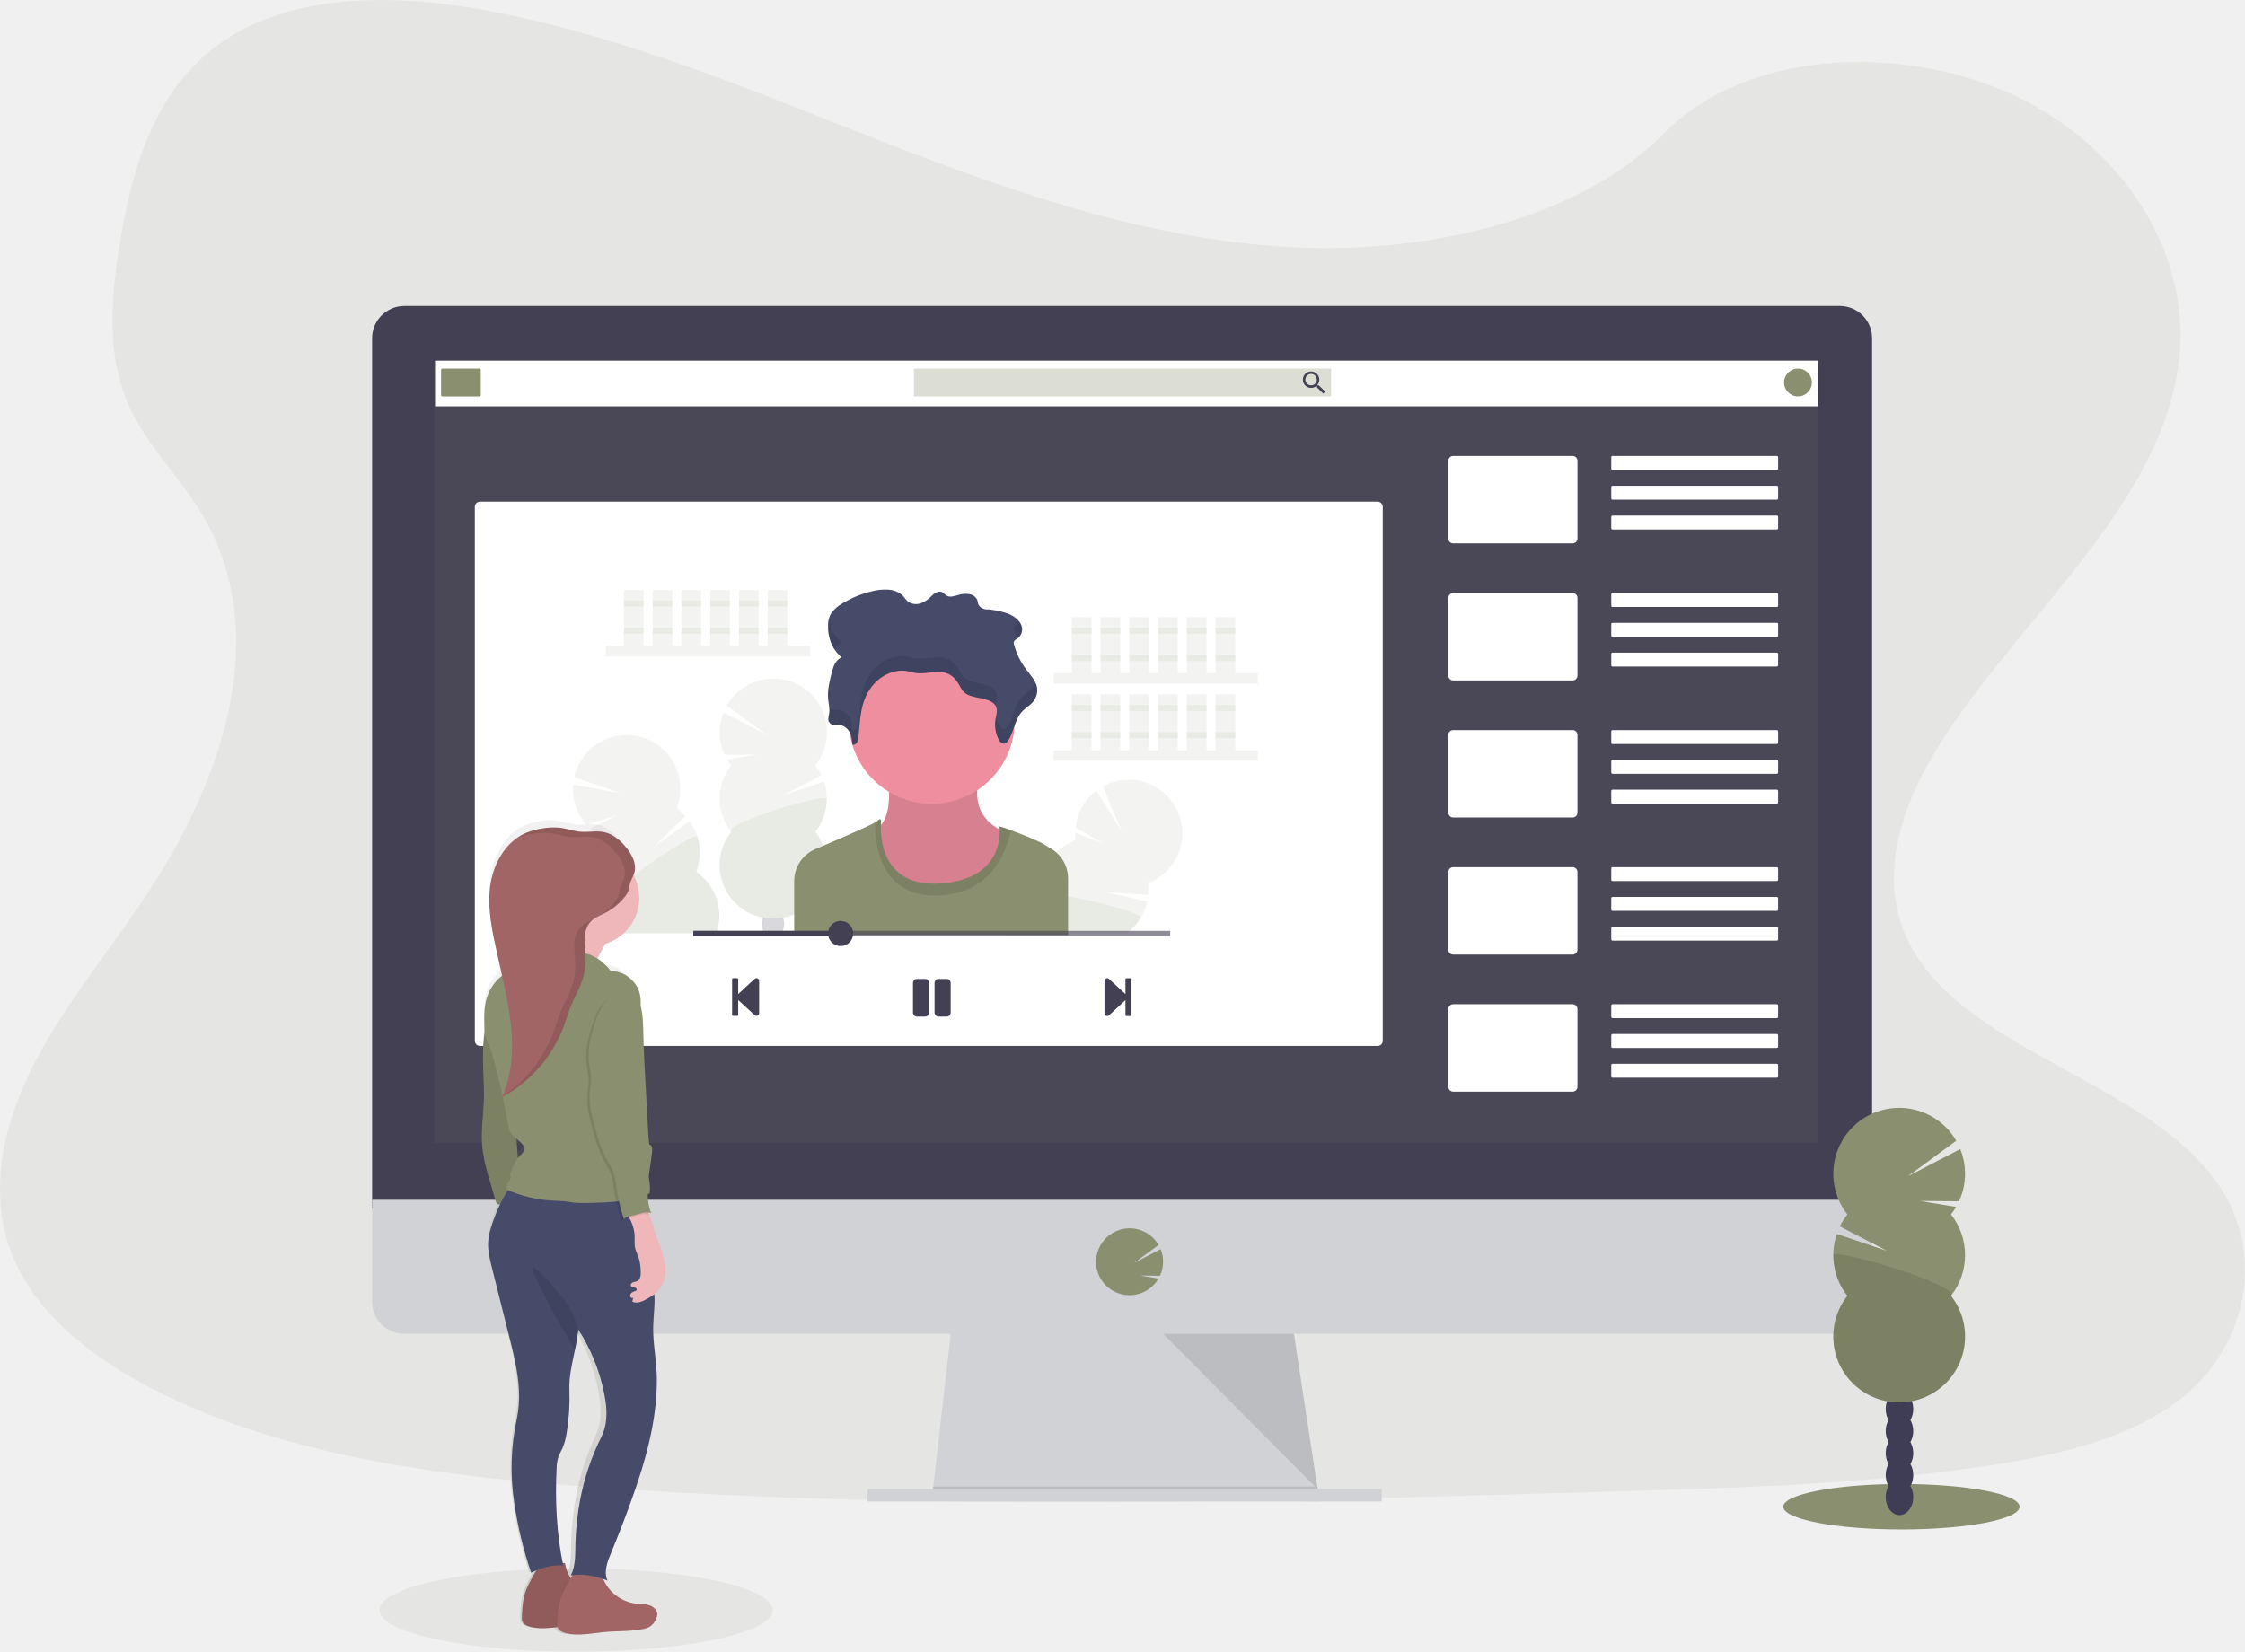
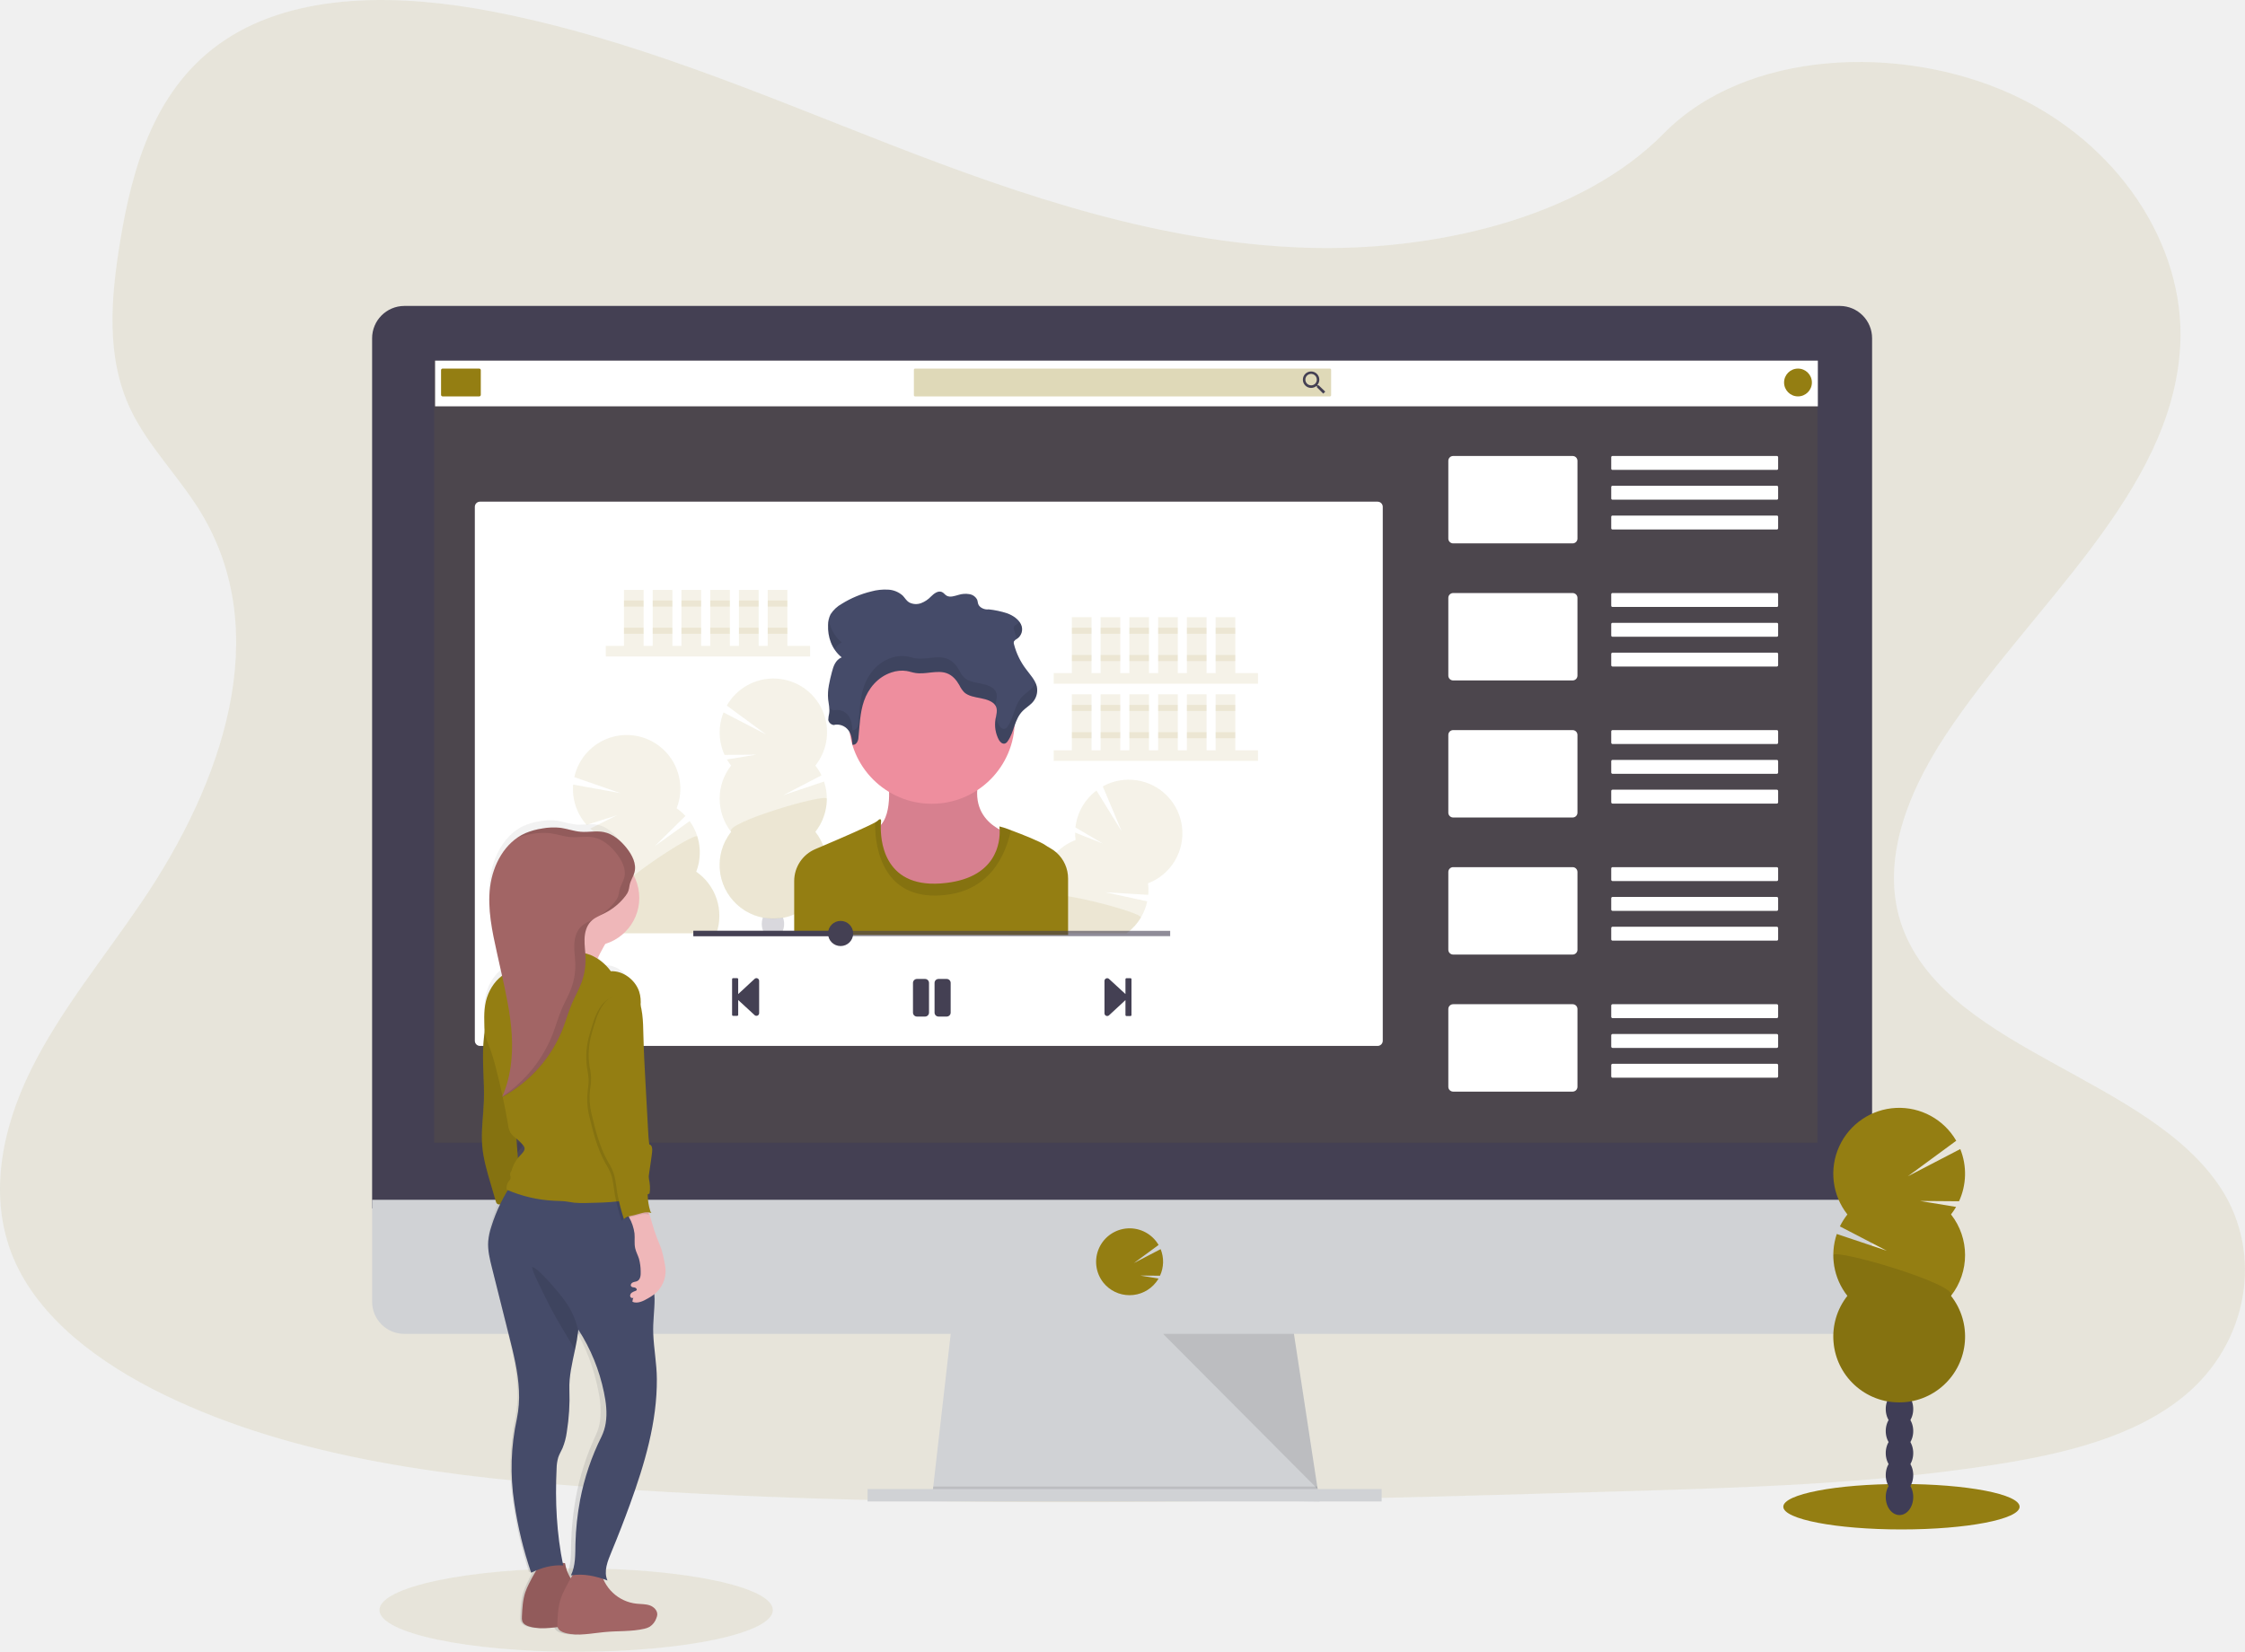
<svg xmlns="http://www.w3.org/2000/svg" data-name="Layer 1" width="1130" height="831.56" viewBox="0 0 1130 831.56">
  <defs>
    <linearGradient id="a" x1="321.68" y1="857.11" x2="321.68" y2="447.21" gradientUnits="userSpaceOnUse">
      <stop offset="0" stop-color="gray" stop-opacity=".25" />
      <stop offset=".54" stop-color="gray" stop-opacity=".12" />
      <stop offset="1" stop-color="gray" stop-opacity=".1" />
    </linearGradient>
  </defs>
-   <path d="M656.54 124.69C584.1 122.18 515.1 98.78 449.22 73.2S318.07 19.27 247.37 5.71c-45.48-8.72-97.49-9.93-134.13 14.43-35.27 23.46-46.66 64-52.78 101.55-4.61 28.28-7.32 58 5.3 84.51 8.77 18.37 24.34 33.82 35.11 51.42 37.45 61.26 11 136.79-29.62 196.59-19 28.06-41.13 54.82-55.82 84.69s-21.49 64.08-8.64 94.54c12.75 30.2 43.11 52.88 76 68.83 66.81 32.4 145.54 41.68 222.31 46.93 169.95 11.58 340.8 6.58 511.19 1.58 63.06-1.87 126.39-3.76 188.43-13.51 34.44-5.41 70-14 95-34.75 31.75-26.34 39.62-70.94 18.34-104-35.68-55.39-134.35-69.15-159.29-128.6-13.73-32.72.37-69.17 20.32-99.52 42.8-65.11 114.54-122.22 118.32-196.64 2.6-51.11-31.89-102.3-85.21-126.48-55.9-25.35-133.4-22.16-174.64 19.8-42.44 43.21-117.06 59.83-181.02 57.61z" fill="#898f6f" opacity=".1" />
+   <path d="M656.54 124.69C584.1 122.18 515.1 98.78 449.22 73.2S318.07 19.27 247.37 5.71c-45.48-8.72-97.49-9.93-134.13 14.43-35.27 23.46-46.66 64-52.78 101.55-4.61 28.28-7.32 58 5.3 84.51 8.77 18.37 24.34 33.82 35.11 51.42 37.45 61.26 11 136.79-29.62 196.59-19 28.06-41.13 54.82-55.82 84.69s-21.49 64.08-8.64 94.54c12.75 30.2 43.11 52.88 76 68.83 66.81 32.4 145.54 41.68 222.31 46.93 169.95 11.58 340.8 6.58 511.19 1.58 63.06-1.87 126.39-3.76 188.43-13.51 34.44-5.41 70-14 95-34.75 31.75-26.34 39.62-70.94 18.34-104-35.68-55.39-134.35-69.15-159.29-128.6-13.73-32.72.37-69.17 20.32-99.52 42.8-65.11 114.54-122.22 118.32-196.64 2.6-51.11-31.89-102.3-85.21-126.48-55.9-25.35-133.4-22.16-174.64 19.8-42.44 43.21-117.06 59.83-181.02 57.61z" fill="#947e12" opacity=".1" />
  <path fill="#d0d2d5" d="M664.18 755.89l-195-2.5.57-5 9.43-82.5h171.25l12.6 82.5.96 6.25.19 1.25z" />
  <path opacity=".1" d="M663.99 754.64h-97.31l-97.5-1.25.57-5h193.28l.96 6.25z" />
  <path fill="#d0d2d5" d="M436.68 749.64h258.75v6.25H436.68z" />
  <path d="M942.3 170.37a16.27 16.27 0 00-16.19-16.35H203.5a16.27 16.27 0 00-16.2 16.35v438h755z" fill="#444053" />
  <path d="M187.3 604.02v51.3a16.2 16.2 0 0016.2 16.2h722.61a16.2 16.2 0 0016.19-16.2v-51.3z" fill="#d0d2d5" />
-   <path fill="#898f6f" opacity=".1" d="M218.55 181.52H914.8v393.75H218.55z" />
-   <path d="M568.55 652.05a16.89 16.89 0 0013.28-6.44 17.21 17.21 0 001.31-1.93l-9.26-1.52 10 .08a16.85 16.85 0 00.32-13.38l-13.43 7 12.39-9.1a16.87 16.87 0 10-27.87 18.88 16.87 16.87 0 0013.26 6.41z" fill="#898f6f" />
+   <path fill="#947e12" opacity=".1" d="M218.55 181.52H914.8v393.75H218.55z" />
+   <path d="M568.55 652.05a16.89 16.89 0 0013.28-6.44 17.21 17.21 0 001.31-1.93l-9.26-1.52 10 .08a16.85 16.85 0 00.32-13.38l-13.43 7 12.39-9.1a16.87 16.87 0 10-27.87 18.88 16.87 16.87 0 0013.26 6.41z" fill="#947e12" />
  <path opacity=".1" d="M585.43 671.52l77.79 78.12-11.93-78.12h-65.86z" />
  <rect x="239" y="252.56" width="457" height="274" rx="2.6" fill="#fff" />
  <path fill="#fff" d="M219 181.56h696v23H219z" />
-   <rect x="222" y="185.56" width="20" height="14" rx=".78" fill="#898f6f" />
-   <rect x="460" y="185.56" width="210" height="14" rx=".58" fill="#898f6f" opacity=".3" />
+   <rect x="222" y="185.56" width="20" height="14" rx=".78" fill="#947e12" />
+   <rect x="460" y="185.56" width="210" height="14" rx=".58" fill="#947e12" opacity=".3" />
  <path d="M663.77 194h-.51l-.19-.16a4.25 4.25 0 001-2.72 4.14 4.14 0 10-4.13 4.17 4.27 4.27 0 002.72-1l.19.16v.52l3.2 3.2 1-1zm-3.84 0a2.89 2.89 0 112.88-2.88 2.86 2.86 0 01-2.88 2.88z" fill="#444053" />
-   <circle cx="905" cy="192.56" r="7" fill="#898f6f" />
+   <circle cx="905" cy="192.56" r="7" fill="#947e12" />
  <rect x="729" y="229.56" width="65" height="44" rx="2.43" fill="#fff" />
  <rect x="811" y="229.56" width="84" height="7" rx=".61" fill="#fff" />
  <rect x="811" y="244.56" width="84" height="7" rx=".61" fill="#fff" />
  <rect x="811" y="259.56" width="84" height="7" rx=".61" fill="#fff" />
  <rect x="729" y="298.56" width="65" height="44" rx="2.43" fill="#fff" />
  <rect x="811" y="298.56" width="84" height="7" rx=".61" fill="#fff" />
  <rect x="811" y="313.56" width="84" height="7" rx=".61" fill="#fff" />
  <rect x="811" y="328.56" width="84" height="7" rx=".66" fill="#fff" />
  <rect x="729" y="367.56" width="65" height="44" rx="2.43" fill="#fff" />
  <rect x="811" y="367.56" width="84" height="7" rx=".66" fill="#fff" />
  <rect x="811" y="382.56" width="84" height="7" rx=".66" fill="#fff" />
  <rect x="811" y="397.56" width="84" height="7" rx=".66" fill="#fff" />
  <rect x="729" y="436.56" width="65" height="44" rx="2.43" fill="#fff" />
  <rect x="811" y="436.56" width="84" height="7" rx=".66" fill="#fff" />
  <rect x="811" y="451.56" width="84" height="7" rx=".66" fill="#fff" />
  <rect x="811" y="466.56" width="84" height="7" rx=".66" fill="#fff" />
  <rect x="729" y="505.56" width="65" height="44" rx="2.43" fill="#fff" />
  <rect x="811" y="505.56" width="84" height="7" rx=".66" fill="#fff" />
  <rect x="811" y="520.56" width="84" height="7" rx=".66" fill="#fff" />
  <rect x="811" y="535.56" width="84" height="7" rx=".66" fill="#fff" />
-   <path fill="#898f6f" opacity=".1" d="M304.92 325.17h102.83v5.33H304.92zm9.14-28.18h9.9v28.18h-9.9zm14.47 0h9.9v28.18h-9.9zm14.47 0h9.9v28.18H343zm14.47 0h9.9v28.18h-9.9zm14.47 0h9.9v28.18h-9.9zm14.48 0h9.9v28.18h-9.9z" />
-   <path fill="#898f6f" opacity=".1" d="M314.06 302.32h9.9v3.05h-9.9zm14.47 0h9.9v3.05h-9.9zm14.47 0h9.9v3.05H343zm14.47 0h9.9v3.05h-9.9zm14.47 0h9.9v3.05h-9.9zm14.48 0h9.9v3.05h-9.9zm-72.36 13.71h9.9v3.05h-9.9zm14.47 0h9.9v3.05h-9.9zm14.47 0h9.9v3.05H343zm14.47 0h9.9v3.05h-9.9zm14.47 0h9.9v3.05h-9.9zm14.48 0h9.9v3.05h-9.9zm143.95 22.85H633.2v5.33H530.37zm9.14-28.18h9.9v28.18h-9.9zm14.47 0h9.9v28.18h-9.9zm14.47 0h9.9v28.18h-9.9zm14.48 0h9.9v28.18h-9.9zm14.47 0h9.9v28.18h-9.9zm14.47 0h9.9v28.18h-9.9z" />
-   <path fill="#898f6f" opacity=".1" d="M539.51 316.03h9.9v3.05h-9.9zm14.47 0h9.9v3.05h-9.9zm14.47 0h9.9v3.05h-9.9zm14.48 0h9.9v3.05h-9.9zm14.47 0h9.9v3.05h-9.9zm14.47 0h9.9v3.05h-9.9zm-72.36 13.71h9.9v3.05h-9.9zm14.47 0h9.9v3.05h-9.9zm14.47 0h9.9v3.05h-9.9zm14.48 0h9.9v3.05h-9.9zm14.47 0h9.9v3.05h-9.9zm14.47 0h9.9v3.05h-9.9zm-81.5 47.98H633.2v5.33H530.37zm9.14-28.18h9.9v28.18h-9.9zm14.47 0h9.9v28.18h-9.9zm14.47 0h9.9v28.18h-9.9zm14.48 0h9.9v28.18h-9.9zm14.47 0h9.9v28.18h-9.9zm14.47 0h9.9v28.18h-9.9z" />
-   <path fill="#898f6f" opacity=".1" d="M539.51 354.87h9.9v3.05h-9.9zm14.47 0h9.9v3.05h-9.9zm14.47 0h9.9v3.05h-9.9zm14.48 0h9.9v3.05h-9.9zm14.47 0h9.9v3.05h-9.9zm14.47 0h9.9v3.05h-9.9zm-72.36 13.71h9.9v3.05h-9.9zm14.47 0h9.9v3.05h-9.9zm14.47 0h9.9v3.05h-9.9zm14.48 0h9.9v3.05h-9.9zm14.47 0h9.9v3.05h-9.9zm14.47 0h9.9v3.05h-9.9zM368 385.44a28.45 28.45 0 01-2.1-3.09l14.81-2.43-16 .12a27.06 27.06 0 01-.52-21.38l21.45 11.12-19.81-14.56a27 27 0 1144.57 30.2 26.24 26.24 0 013.08 4.92l-19.22 10 20.49-6.87a27 27 0 01-4.35 25.31 27 27 0 11-42.4 0 27 27 0 010-33.37z" />
-   <path d="M416.18 402.12a26.89 26.89 0 01-5.78 16.66 27 27 0 11-42.4 0c-3.63-4.57 48.18-19.69 48.18-16.66z" fill="#898f6f" opacity=".1" />
+   <path fill="#947e12" opacity=".1" d="M304.92 325.17h102.83v5.33H304.92zm9.14-28.18h9.9v28.18h-9.9zm14.47 0h9.9v28.18h-9.9zm14.47 0h9.9v28.18H343zm14.47 0h9.9v28.18h-9.9zm14.47 0h9.9v28.18h-9.9zm14.48 0h9.9v28.18h-9.9z" />
+   <path fill="#947e12" opacity=".1" d="M314.06 302.32h9.9v3.05h-9.9zm14.47 0h9.9v3.05h-9.9zm14.47 0h9.9v3.05H343zm14.47 0h9.9v3.05h-9.9zm14.47 0h9.9v3.05h-9.9zm14.48 0h9.9v3.05h-9.9zm-72.36 13.71h9.9v3.05h-9.9zm14.47 0h9.9v3.05h-9.9zm14.47 0h9.9v3.05H343zm14.47 0h9.9v3.05h-9.9zm14.47 0h9.9v3.05h-9.9zm14.48 0h9.9v3.05h-9.9zm143.95 22.85H633.2v5.33H530.37zm9.14-28.18h9.9v28.18h-9.9zm14.47 0h9.9v28.18h-9.9zm14.47 0h9.9v28.18h-9.9zm14.48 0h9.9v28.18h-9.9zm14.47 0h9.9v28.18h-9.9zm14.47 0h9.9v28.18h-9.9z" />
+   <path fill="#947e12" opacity=".1" d="M539.51 316.03h9.9v3.05h-9.9zm14.47 0h9.9v3.05h-9.9zm14.47 0h9.9v3.05h-9.9zm14.48 0h9.9v3.05h-9.9zm14.47 0h9.9v3.05h-9.9zm14.47 0h9.9v3.05h-9.9zm-72.36 13.71h9.9v3.05h-9.9zm14.47 0h9.9v3.05h-9.9zm14.47 0h9.9v3.05h-9.9zm14.48 0h9.9v3.05h-9.9zm14.47 0h9.9v3.05h-9.9zm14.47 0h9.9v3.05h-9.9zm-81.5 47.98H633.2v5.33H530.37zm9.14-28.18h9.9v28.18h-9.9zm14.47 0h9.9v28.18h-9.9zm14.47 0h9.9v28.18h-9.9zm14.48 0h9.9v28.18h-9.9zm14.47 0h9.9v28.18h-9.9zm14.47 0h9.9v28.18h-9.9z" />
+   <path fill="#947e12" opacity=".1" d="M539.51 354.87h9.9v3.05h-9.9zm14.47 0h9.9v3.05h-9.9zm14.47 0h9.9v3.05h-9.9zm14.48 0h9.9v3.05h-9.9zm14.47 0h9.9v3.05h-9.9zm14.47 0h9.9v3.05h-9.9zm-72.36 13.71h9.9v3.05h-9.9zm14.47 0h9.9v3.05h-9.9zm14.47 0h9.9v3.05h-9.9zm14.48 0h9.9v3.05h-9.9zm14.47 0h9.9v3.05h-9.9zm14.47 0h9.9v3.05h-9.9zM368 385.44a28.45 28.45 0 01-2.1-3.09l14.81-2.43-16 .12a27.06 27.06 0 01-.52-21.38l21.45 11.12-19.81-14.56a27 27 0 1144.57 30.2 26.24 26.24 0 013.08 4.92l-19.22 10 20.49-6.87a27 27 0 01-4.35 25.31 27 27 0 11-42.4 0 27 27 0 010-33.37z" />
+   <path d="M416.18 402.12a26.89 26.89 0 01-5.78 16.66 27 27 0 11-42.4 0c-3.63-4.57 48.18-19.69 48.18-16.66z" fill="#947e12" opacity=".1" />
  <path d="M393.52 469.66a2.53 2.53 0 01.13.22h-9.16c.05-.07.08-.15.13-.22a8.87 8.87 0 01-1.18-4.51 9.26 9.26 0 01.55-3.18c.51.08 1.14.17 1.87.25a32.1 32.1 0 006.39 0q.92-.09 1.89-.24a.09.09 0 000 .05 9 9 0 01.54 3.13 8.87 8.87 0 01-1.16 4.5z" fill="#3f3d56" opacity=".2" />
-   <path d="M360.6 469.88h-51c-.11-.29-.21-.6-.3-.9a26.85 26.85 0 01.59-17.64 27 27 0 01-9.85-31.89 25.83 25.83 0 01-2.91-2.33l13.42-6.69-15.26 4.84a27 27 0 01-6.8-20.27l23.81 4.3-23.22-8.07a27 27 0 1151.49 15.7 27.35 27.35 0 014.43 3.85l-15.42 15.21 17.55-12.62a27 27 0 013.32 25.5 27 27 0 0110.15 31.01z" fill="#898f6f" opacity=".1" />
-   <path d="M360.6 469.88h-51c-.11-.29-.21-.6-.3-.9a26.85 26.85 0 01.59-17.64c-4.8-3.32 40.23-33.07 41.12-30.17a26.88 26.88 0 01-.59 17.65 27 27 0 0110.18 31.06zm230.75-36.54a26.9 26.9 0 01-13.51 11.36 27.4 27.4 0 01.11 5.8l-21.61-1.3 21.11 4.58a27 27 0 01-3.22 8.16 26.57 26.57 0 01-7.2 7.9h-29.42v.77h-30c.06-.26.12-.51.19-.77a27 27 0 0116.45-18.31 27 27 0 0117.13-28.64 27.36 27.36 0 01-.22-3.73l13.95 5.51-13.8-8.11a27 27 0 0110.59-18.58l12.71 20.58-9.53-22.66a27 27 0 0136.27 37.44z" fill="#898f6f" opacity=".1" />
-   <path d="M574.23 461.98a26.57 26.57 0 01-7.2 7.9h-29.42v.77h-30c.06-.26.12-.51.19-.77a27 27 0 0116.45-18.31c-.25-2 5.56-1.7 13.31-.4 15.19 2.55 37.7 9.09 36.67 10.81z" fill="#898f6f" opacity=".1" />
+   <path d="M360.6 469.88h-51c-.11-.29-.21-.6-.3-.9a26.85 26.85 0 01.59-17.64 27 27 0 01-9.85-31.89 25.83 25.83 0 01-2.91-2.33l13.42-6.69-15.26 4.84a27 27 0 01-6.8-20.27l23.81 4.3-23.22-8.07a27 27 0 1151.49 15.7 27.35 27.35 0 014.43 3.85l-15.42 15.21 17.55-12.62a27 27 0 013.32 25.5 27 27 0 0110.15 31.01z" fill="#947e12" opacity=".1" />
+   <path d="M360.6 469.88h-51c-.11-.29-.21-.6-.3-.9a26.85 26.85 0 01.59-17.64c-4.8-3.32 40.23-33.07 41.12-30.17a26.88 26.88 0 01-.59 17.65 27 27 0 0110.18 31.06zm230.75-36.54a26.9 26.9 0 01-13.51 11.36 27.4 27.4 0 01.11 5.8l-21.61-1.3 21.11 4.58a27 27 0 01-3.22 8.16 26.57 26.57 0 01-7.2 7.9h-29.42v.77h-30c.06-.26.12-.51.19-.77a27 27 0 0116.45-18.31 27 27 0 0117.13-28.64 27.36 27.36 0 01-.22-3.73l13.95 5.51-13.8-8.11a27 27 0 0110.59-18.58l12.71 20.58-9.53-22.66a27 27 0 0136.27 37.44z" fill="#947e12" opacity=".1" />
+   <path d="M574.23 461.98a26.57 26.57 0 01-7.2 7.9h-29.42v.77h-30c.06-.26.12-.51.19-.77a27 27 0 0116.45-18.31c-.25-2 5.56-1.7 13.31-.4 15.19 2.55 37.7 9.09 36.67 10.81z" fill="#947e12" opacity=".1" />
  <path d="M446.71 389.97s3.7 20-4.56 26.53 7 45.67 32.18 41.1 35.44-37.4 35.44-37.4-25.22-5.22-15.87-31.75z" fill="#ee8e9e" />
  <path d="M446.71 389.97s3.7 20-4.56 26.53 7 45.67 32.18 41.1 35.44-37.4 35.44-37.4-25.22-5.22-15.87-31.75z" opacity=".1" />
  <circle cx="469" cy="362.9" r="41.75" fill="#ee8e9e" />
-   <path d="M537.61 442.27v28.38H399.75v-27.09a17.48 17.48 0 0110.67-16.1l3.95-1.68c10-4.26 22.15-9.55 26.12-11.75a6.53 6.53 0 001.22-.79c2.17-2.17 1.74.65 1.74.65s-.06.54-.1 1.47c-.24 6.39.68 31.5 30.11 29.41 28.71-2 30-21.42 29.71-27.13a15.45 15.45 0 00-.13-1.58 37.09 37.09 0 015.81 1.9c6 2.22 14.86 5.78 17.23 7.46.74.52 1.64 1.06 2.62 1.61a17.23 17.23 0 013.1 2.21 17.51 17.51 0 015.81 13.03z" fill="#898f6f" />
+   <path d="M537.61 442.27v28.38H399.75v-27.09a17.48 17.48 0 0110.67-16.1l3.95-1.68c10-4.26 22.15-9.55 26.12-11.75a6.53 6.53 0 001.22-.79c2.17-2.17 1.74.65 1.74.65s-.06.54-.1 1.47c-.24 6.39.68 31.5 30.11 29.41 28.71-2 30-21.42 29.71-27.13a15.45 15.45 0 00-.13-1.58 37.09 37.09 0 015.81 1.9c6 2.22 14.86 5.78 17.23 7.46.74.52 1.64 1.06 2.62 1.61a17.23 17.23 0 013.1 2.21 17.51 17.51 0 015.81 13.03z" fill="#947e12" />
  <path d="M508.85 417.96c-2.43 11.26-10.06 32.35-37.56 32.9-29.3.58-31-28.56-30.81-36.83a5.91 5.91 0 001.23-.79c2.18-2.17 1.74.65 1.74.65s-3.69 33.27 30 30.88 29.55-28.7 29.55-28.7c0-.16 2.51.71 5.85 1.89z" opacity=".1" />
  <path d="M419.58 364.99a7.15 7.15 0 017.53 2.75c1.52 2.13 1.75 4.7 1.94 7.16 1.81.38 2.83-1.67 3-3.22.67-6.31.72-12.74 2.84-18.84s6.75-12 13.86-14.33a16.08 16.08 0 017.57-.72c1.51.25 2.93.78 4.43 1 5.2.86 10.85-1.6 15.72.11 3.06 1.08 5 3.57 6.43 6.06a13.08 13.08 0 002.5 3.63c2.07 1.86 5.31 2.34 8.28 2.92s6.21 1.59 7.48 3.88c1.14 2.07.3 4.46-.08 6.7a16.42 16.42 0 001.69 10.37c.55 1 1.67 2.21 3 1.88a2.63 2.63 0 001.42-1.15c3.41-4.78 3.32-11 7.6-15.31 1.43-1.44 3.28-2.56 4.67-4a9.08 9.08 0 002.42-8.24c-.77-3.3-3.41-6-5.54-8.9a35 35 0 01-5.93-12.31 2.23 2.23 0 010-1.61 4.29 4.29 0 011.52-1.24 5.74 5.74 0 001.94-7.33c-1.21-2.47-3.87-4.35-6.87-5.47a44.8 44.8 0 00-9.37-2c-2.1.3-4.56-.89-5.21-2.57-.29-.75-.29-1.56-.58-2.31a5.3 5.3 0 00-4-2.8 11.7 11.7 0 00-5.35.38c-2 .56-4.27 1.4-6 .42-.91-.51-1.41-1.44-2.39-1.86-2-.84-4.06.86-5.49 2.26a13.36 13.36 0 01-4.95 3.33 7.37 7.37 0 01-6.14-.41c-1.37-.87-2.06-2.27-3.15-3.38a11.86 11.86 0 00-7.45-3 26.23 26.23 0 00-8.41.92 50.78 50.78 0 00-14.77 6.2 15.87 15.87 0 00-5.67 5.27 12 12 0 00-1.27 5.43c-.22 5.91 1.74 12.13 6.85 16.27-3.12 1.3-4.17 4.49-4.9 7.32-1.17 4.52-2.34 9.11-1.9 13.71.22 2.38.87 4.76.52 7.13a15.36 15.36 0 00-.46 3.41 3.27 3.27 0 002.67 2.49z" fill="#454b69" />
  <path d="M521.23 343.78a9.76 9.76 0 01-1.8 2.66c-1.39 1.46-3.24 2.59-4.67 4-4.28 4.28-4.19 10.54-7.6 15.32a2.57 2.57 0 01-1.42 1.14c-1.3.34-2.42-.84-3-1.88a17.2 17.2 0 01-1.49-4l-.2 1a16.42 16.42 0 001.69 10.37c.55 1 1.67 2.21 3 1.88a2.63 2.63 0 001.42-1.15c3.41-4.78 3.32-11 7.6-15.31 1.43-1.44 3.28-2.56 4.67-4a9.08 9.08 0 002.42-8.24 10.74 10.74 0 00-.62-1.79zm-9.32-29.6a4.19 4.19 0 00-1.52 1.24 2.21 2.21 0 000 1.6 33.82 33.82 0 001.51 4.56 5.74 5.74 0 001.94-7.33 7 7 0 00-.7-1.17 5.76 5.76 0 01-1.23 1.1zm-88.2 9.27a18.54 18.54 0 01-6.55-11.59 15.62 15.62 0 00-.3 2.72 20.82 20.82 0 003.29 12.37 7 7 0 013.56-3.5zm77.37 31.27c.38-2.25 1.22-4.64.08-6.7-1.27-2.3-4.51-3.3-7.48-3.88s-6.21-1.07-8.28-2.92a13.08 13.08 0 01-2.5-3.63c-1.41-2.49-3.37-5-6.43-6.06-4.87-1.71-10.52.74-15.72-.11-1.5-.25-2.92-.77-4.43-1a16 16 0 00-7.57.72c-7.11 2.34-11.74 8.24-13.86 14.33s-2.17 12.52-2.84 18.84c-.17 1.54-1.19 3.6-3 3.22-.19-2.47-.42-5-1.94-7.17a7.15 7.15 0 00-7.53-2.74 3.66 3.66 0 01-2.11-1.35 11.59 11.59 0 010 2.76 15.36 15.36 0 00-.46 3.41 3.27 3.27 0 002.61 2.57 7.15 7.15 0 017.53 2.75c1.52 2.13 1.75 4.7 1.94 7.16 1.81.38 2.83-1.67 3-3.22.67-6.31.72-12.74 2.84-18.84s6.75-12 13.86-14.33a16.08 16.08 0 017.57-.72c1.51.25 2.93.78 4.43 1 5.2.86 10.85-1.6 15.72.11 3.06 1.08 5 3.57 6.43 6.06a13.08 13.08 0 002.5 3.63c2.07 1.86 5.31 2.34 8.28 2.92s6 1.52 7.33 3.64c-.05-.15 0-.3.03-.45zm-83.65-3.11a19 19 0 00-.33-5.57 24.82 24.82 0 00-.19 5.84c0 .5.11 1 .18 1.49.11-.59.26-1.17.34-1.76z" opacity=".1" />
  <path d="M368.49 511v-18.05a.51.51 0 01.51-.51h2.05a.51.51 0 01.51.51v7.51l8.32-7.71a1.36 1.36 0 012.23 1v16.35a1.36 1.36 0 01-2.23 1l-8.32-7.66v7.47a.51.51 0 01-.51.51H369a.51.51 0 01-.51-.42zm201.03-18.05V511a.51.51 0 01-.52.51h-2a.51.51 0 01-.51-.51v-7.51l-8.32 7.7a1.37 1.37 0 01-2.24-1v-16.41a1.37 1.37 0 012.24-1l8.32 7.66v-7.46a.51.51 0 01.51-.51h2a.51.51 0 01.52.48zm-103.91 18.83h-4.07a2 2 0 01-2-2v-14.94a2 2 0 012-2h4.07a2 2 0 012 2v14.94a2 2 0 01-2 2zm12.9-2v-14.94a2 2 0 00-2-2h-4.11a2 2 0 00-2 2v14.94a2 2 0 002 2h4.07a2 2 0 002.04-2z" fill="#444053" />
  <path fill="#444053" opacity=".6" d="M349 468.62h240v2.67H349z" />
  <circle cx="423.11" cy="469.95" r="6.33" fill="#444053" />
  <path fill="#444053" d="M349 468.62h74.11v2.67H349z" />
-   <ellipse cx="957.08" cy="758.54" rx="59.47" ry="11.44" fill="#898f6f" />
+   <ellipse cx="957.08" cy="758.54" rx="59.47" ry="11.44" fill="#947e12" />
  <ellipse cx="956.09" cy="753.68" rx="6.92" ry="9.06" fill="#3f3d56" />
  <ellipse cx="956.09" cy="742.6" rx="6.92" ry="9.06" fill="#3f3d56" />
  <ellipse cx="956.09" cy="731.53" rx="6.92" ry="9.06" fill="#3f3d56" />
  <ellipse cx="956.09" cy="720.45" rx="6.92" ry="9.06" fill="#3f3d56" />
  <ellipse cx="956.09" cy="709.37" rx="6.92" ry="9.06" fill="#3f3d56" />
  <ellipse cx="956.09" cy="698.29" rx="6.92" ry="9.06" fill="#3f3d56" />
  <ellipse cx="956.09" cy="687.21" rx="6.92" ry="9.06" fill="#3f3d56" />
-   <path d="M982 611.41a34.28 34.28 0 002.58-3.8l-18.2-3 19.68.15a33.27 33.27 0 00.63-26.28l-26.38 13.7 24.34-17.89a33.17 33.17 0 10-54.78 37.12 33.85 33.85 0 00-3.78 6l23.62 12.27-25.18-8.45a33.19 33.19 0 005.34 31.14 33.16 33.16 0 1052.14 0 33.18 33.18 0 000-41z" fill="#898f6f" />
+   <path d="M982 611.41a34.28 34.28 0 002.58-3.8l-18.2-3 19.68.15a33.27 33.27 0 00.63-26.28l-26.38 13.7 24.34-17.89a33.17 33.17 0 10-54.78 37.12 33.85 33.85 0 00-3.78 6l23.62 12.27-25.18-8.45a33.19 33.19 0 005.34 31.14 33.16 33.16 0 1052.14 0 33.18 33.18 0 000-41z" fill="#947e12" />
  <path d="M922.78 631.91a33 33 0 007.09 20.5 33.16 33.16 0 1052.14 0c4.44-5.63-59.23-24.22-59.23-20.5z" opacity=".1" />
-   <ellipse cx="290" cy="810.56" rx="99" ry="21" fill="#898f6f" opacity=".1" />
+   <ellipse cx="290" cy="810.56" rx="99" ry="21" fill="#947e12" opacity=".1" />
  <path d="M358.15 842.34c-2-.73-4.14-.61-6.23-.84a19.28 19.28 0 01-11.46-5.56 21 21 0 01-4.58-7c.66.24 1.32.49 2 .76-2-4.67.1-9.91 1.94-14.63q4.68-12 8.85-24.13c7-20.49 13-41.8 12.87-63.6 0-7.88-1.45-15.33-1.73-23.2-.21-5.84.69-11.67.65-17.52 0-.82 0-1.63-.06-2.45a15.53 15.53 0 005.27-12.66 30.48 30.48 0 00-.53-3.68 59.68 59.68 0 00-1.4-6.26c-.66-2.17-1.56-4.25-2.33-6.37-1.49-4.11-2.5-8.39-3.77-12.57a4.33 4.33 0 011.36.37 2.93 2.93 0 01-.64-1.31 32.41 32.41 0 01-1.2-8.17l.85-.38a21.27 21.27 0 00-.41-8.09c.48-4.29 1.23-8.61 1.69-12.88.17-1.6.1-3.61-1.37-4-.3-2.29-.42-4.61-.54-6.92q-.63-12.09-1.25-24.17c-.42-8.09-.84-16.17-1-24.27-.11-5.14-.17-10.46-1.39-15.38a18.6 18.6 0 00-.71-7c-1.86-5.89-7.64-10.56-13.5-10.23a26.86 26.86 0 00-6.39-6.46c1.17-2.62 2.57-5.32 3.72-7.44 9.38-3.05 16.24-12.3 16.24-23.3a25.43 25.43 0 00-2.75-11.59 12.52 12.52 0 00.44-1.35 11.09 11.09 0 00-.45-6.49 19 19 0 00-1-2.32c-.26-.5-.54-1-.83-1.48L348 459c-.31-.47-.63-.92-1-1.36a33.1 33.1 0 00-2.28-2.74 22.56 22.56 0 00-3.28-2.92 14.46 14.46 0 00-5.4-2.49 16.46 16.46 0 00-3.43-.31c-.69 0-1.39 0-2.08.06-1.4.08-2.79.18-4.18.17-.46 0-.93 0-1.39-.07a50.63 50.63 0 01-7.24-1.51l-1.2-.25c-.41-.08-.81-.15-1.22-.2a22.89 22.89 0 00-3.31-.2h-1.11a30.68 30.68 0 00-3.31.34l-1.1.17a31.6 31.6 0 00-8.05 2.39c-.33.15-.67.32-1 .5l-.2.11c-.27.14-.54.29-.8.45l-.15.09-.85.54-.07.05c-7.94 5.34-12.63 15.46-13.82 25.5-1.33 11.27 1 22.63 3.33 33.72l2.1 10c.09.45.19.89.28 1.34a22 22 0 00-6.59 9.14c-2 5-2.05 10.41-1.89 15.83 0 1.1.06 2.2.17 3.3-.25 2.08-.47 4.17-.61 6.27-.63 9.7.55 19.45.24 29.17-.24 7.49-1.37 15-.82 22.44.48 6.6 2.25 13 4 19.37l2.52 9.08a2.41 2.41 0 00.63 1.25 1.9 1.9 0 001.41.29 85.12 85.12 0 00-4.1 11.48 35.5 35.5 0 00-1.48 7.38c-.33 4.58.73 9.13 1.79 13.58q2.4 10 4.78 20.08 1.68 7.05 3.35 14.09c2.2 9.26 4.41 18.58 4.82 28.11a61.05 61.05 0 01-1 14.29 124.52 124.52 0 00-1.24 42.83 210 210 0 008.09 35.41c.81-.43 1.63-.83 2.47-1.2l-.35.65q-1.73 3-3.2 6.15a35 35 0 00-1.71 4.21c-1.28 4-1.48 8.26-1.66 12.47a6.1 6.1 0 00.21 2.41c.55 1.51 2.13 2.28 3.6 2.7 4.32 1.23 8.81.79 13.3.21a1.61 1.61 0 00.09.29c.55 1.51 2.12 2.28 3.6 2.7 6.18 1.76 12.7.1 19.07-.5s12.63-.16 18.76-1.63a8.93 8.93 0 002.6-1 8.51 8.51 0 003.28-4.55 5.83 5.83 0 00.38-1.49c.25-2.19-1.62-4.12-3.6-4.85zM337 749.73a25.2 25.2 0 01-2 6.78 129.4 129.4 0 00-10.26 32.17 149.15 149.15 0 00-2.27 22.25c-.1 5.5.11 11.26-2.18 16.2l.83-.13c-.26.48-.51 1-.75 1.38l-.12.22a21.68 21.68 0 01-2.73-7.66c0-.09-.45-.16-1.14-.2a206.93 206.93 0 01-2.92-47.89 22.17 22.17 0 01.8-5.75c.51-1.61 1.37-3.08 2-4.64a34.09 34.09 0 002-8.14 115.64 115.64 0 001.26-21.52c-.24-6.79 1.33-13.54 2.67-20.3.64-3.21 1.23-6.43 1.55-9.65l.06-.65a96.87 96.87 0 0112.28 31.88 45.6 45.6 0 01.92 15.65zm-42.8-144.52l.32.28a22 22 0 012.66 2.79 3.69 3.69 0 01.84 1.54c.3 1.46-.91 2.7-1.9 3.77a17 17 0 00-1.21 1.46q-.32-4.92-.68-9.84z" transform="translate(-35 -34.22)" fill="url(#a)" />
-   <path d="M245.36 508.31l-1.1 8.49c-.37 2.88-.74 5.75-.94 8.64-.67 9.62.57 19.28.25 28.92-.26 7.42-1.44 14.83-.87 22.24.51 6.54 2.37 12.9 4.23 19.2l2.64 9a2.38 2.38 0 00.66 1.24 2.33 2.33 0 001.69.27l11.72-1.06c-.75-3.44-1.58-7-2-10.53-.32-2.76-.51-5.54-.71-8.32-.62-8.66-1.33-17.32-2-26l-1.25-15.2c-.53-6.6-1.08-13.23-2.74-19.64a39.09 39.09 0 00-9.58-17.25z" fill="#898f6f" />
+   <path d="M245.36 508.31l-1.1 8.49c-.37 2.88-.74 5.75-.94 8.64-.67 9.62.57 19.28.25 28.92-.26 7.42-1.44 14.83-.87 22.24.51 6.54 2.37 12.9 4.23 19.2l2.64 9a2.38 2.38 0 00.66 1.24 2.33 2.33 0 001.69.27l11.72-1.06c-.75-3.44-1.58-7-2-10.53-.32-2.76-.51-5.54-.71-8.32-.62-8.66-1.33-17.32-2-26l-1.25-15.2c-.53-6.6-1.08-13.23-2.74-19.64a39.09 39.09 0 00-9.58-17.25z" fill="#947e12" />
  <path d="M245.36 508.31l-1.1 8.49c-.37 2.88-.74 5.75-.94 8.64-.67 9.62.57 19.28.25 28.92-.26 7.42-1.44 14.83-.87 22.24.51 6.54 2.37 12.9 4.23 19.2l2.64 9a2.38 2.38 0 00.66 1.24 2.33 2.33 0 001.69.27l11.72-1.06c-.75-3.44-1.58-7-2-10.53-.32-2.76-.51-5.54-.71-8.32-.62-8.66-1.33-17.32-2-26l-1.25-15.2c-.53-6.6-1.08-13.23-2.74-19.64a39.09 39.09 0 00-9.58-17.25z" opacity=".1" />
  <path d="M266.24 797.33a35.81 35.81 0 00-1.8 4.18c-1.34 3.95-1.54 8.19-1.74 12.36a6 6 0 00.22 2.39c.58 1.5 2.24 2.26 3.79 2.67 6.49 1.75 13.33.11 20-.49s13.26-.16 19.7-1.61a10.06 10.06 0 002.73-.95 8.51 8.51 0 003.45-4.5 5.88 5.88 0 00.39-1.48c.21-2.2-1.7-4.1-3.78-4.82s-4.35-.61-6.54-.83a20.6 20.6 0 01-18.24-17.21c-.08-.48-10.84-.19-12 .43-1.32.73-2.12 2.54-2.87 3.77q-1.77 2.97-3.31 6.09z" fill="#a26565" />
  <path d="M266.24 797.33a35.81 35.81 0 00-1.8 4.18c-1.34 3.95-1.54 8.19-1.74 12.36a6 6 0 00.22 2.39c.58 1.5 2.24 2.26 3.79 2.67 6.49 1.75 13.33.11 20-.49s13.26-.16 19.7-1.61a10.06 10.06 0 002.73-.95 8.51 8.51 0 003.45-4.5 5.88 5.88 0 00.39-1.48c.21-2.2-1.7-4.1-3.78-4.82s-4.35-.61-6.54-.83a20.6 20.6 0 01-18.24-17.21c-.08-.48-10.84-.19-12 .43-1.32.73-2.12 2.54-2.87 3.77q-1.77 2.97-3.31 6.09z" opacity=".1" />
  <path d="M284.09 800.51a34 34 0 00-1.8 4.17c-1.35 4-1.55 8.19-1.74 12.36a5.83 5.83 0 00.22 2.39c.57 1.5 2.23 2.26 3.78 2.68 6.49 1.74 13.34.1 20-.5s13.27-.16 19.7-1.61a9.62 9.62 0 002.73-1 8.47 8.47 0 003.45-4.5 5.88 5.88 0 00.39-1.48c.21-2.19-1.7-4.1-3.78-4.82s-4.35-.6-6.54-.83a20.61 20.61 0 01-18.24-17.2c-.08-.48-10.84-.2-12 .42-1.33.73-2.13 2.54-2.88 3.77-1.14 2.03-2.26 4.07-3.29 6.15z" fill="#a26565" />
  <path d="M330.62 694.28c.14 21.61-6.14 42.73-13.51 63q-4.38 12.06-9.29 23.91c-1.94 4.68-4.13 9.88-2.05 14.5-6-2.28-12.1-3.62-18.41-2.57 2.4-4.9 2.17-10.6 2.28-16a140.3 140.3 0 012.36-22.05 123 123 0 0110.79-31.89 24.3 24.3 0 002.09-6.72c.82-5.14.18-10.42-.89-15.51a92.47 92.47 0 00-12.9-31.6l-.06.64a93.27 93.27 0 01-1.62 9.57c-1.41 6.69-3.06 13.39-2.81 20.12a108.83 108.83 0 01-1.32 21.33 32.43 32.43 0 01-2.15 8.06c-.69 1.55-1.59 3-2.13 4.61a21 21 0 00-.84 5.7c-.8 16.27 0 32.79 3.32 48.74-5.57-.44-11.14 1.17-16.12 3.67a198.54 198.54 0 01-8.5-35.1 116.62 116.62 0 011.3-42.46 56.42 56.42 0 001.05-14.15c-.43-9.45-2.75-18.69-5.06-27.87l-3.52-14q-2.5-10-5-19.91c-1.11-4.41-2.23-8.92-1.88-13.46a33.4 33.4 0 011.56-7.32 81.69 81.69 0 0111.07-22.64c19.27 1.08 38.77-.72 58-2.2a3.89 3.89 0 012.72.46 3.85 3.85 0 011.1 2.48l7.23 41a103 103 0 012.05 17.3c0 5.8-.9 11.58-.68 17.37.3 7.8 1.78 15.18 1.82 22.99z" fill="#454b69" />
  <path d="M291.05 669.99a93.27 93.27 0 01-1.62 9.57c-4.19-7.25-8.71-14.32-12.57-21.75-1-1.91-1.94-3.85-2.89-5.79l-2.85-5.8c-.53-1.09-1.06-2.18-1.54-3.29a23.77 23.77 0 01-1.79-5c1.4-.26 4.86 3.52 5.9 4.51a80.64 80.64 0 016 6.64 72.81 72.81 0 016.26 8.2 39.88 39.88 0 015.1 12.71z" opacity=".1" />
  <path d="M307.1 471.08s-10.7 17.05-8.72 20.62-33.7-3.17-33.7-3.17 19.43-17.05 17.44-24.19 24.98 6.74 24.98 6.74z" fill="#efb7b9" />
  <circle cx="297.59" cy="452.05" r="24.19" fill="#efb7b9" />
-   <path d="M307.46 488.96a24.56 24.56 0 00-10.17-8.18 36.38 36.38 0 00-7.23-1.78l-9.65-1.7c-2.36-.42-4.89-.81-7.09.16a11.62 11.62 0 00-3 2.21c-3.35 3.11-6.6 6.52-10.81 8.32-1.15.49-2.35.85-3.5 1.34-4.71 2-8.23 6.26-10.22 11-2.1 4.94-2.16 10.31-2 15.68a27.56 27.56 0 00.55 5.52 35.57 35.57 0 001.83 5.06 92.57 92.57 0 013.34 10.73q3.75 14.35 6.24 29a10.87 10.87 0 001.21 4 14.36 14.36 0 003.34 3.21 20.86 20.86 0 012.79 2.77 3.62 3.62 0 01.91 1.48c.31 1.44-1 2.68-2 3.73a18.06 18.06 0 00-4.52 7.87 3.17 3.17 0 00-.72 2.17 3.8 3.8 0 01.23 1.72 3.88 3.88 0 01-.91 1.41 5.33 5.33 0 00-1 4.28 67.89 67.89 0 0023.68 5.54c2 .1 4 .1 6 .34 1.42.18 2.82.47 4.24.64a45.78 45.78 0 006.2.16c10.77-.22 21.85-.49 31.74-4.76.93-5.07-1.08-10.24-2.34-15.24-2-8-2.5-16.19-4-24.26-1-5.51-2.5-10.94-3.35-16.49s-1-11.3.48-16.7c1.35-4.78 1.76-9.66 3.16-14.43s2.38-9.94.8-14.66c-2-5.84-8.07-10.47-14.23-10.14z" fill="#898f6f" />
+   <path d="M307.46 488.96a24.56 24.56 0 00-10.17-8.18 36.38 36.38 0 00-7.23-1.78l-9.65-1.7c-2.36-.42-4.89-.81-7.09.16a11.62 11.62 0 00-3 2.21c-3.35 3.11-6.6 6.52-10.81 8.32-1.15.49-2.35.85-3.5 1.34-4.71 2-8.23 6.26-10.22 11-2.1 4.94-2.16 10.31-2 15.68a27.56 27.56 0 00.55 5.52 35.57 35.57 0 001.83 5.06 92.57 92.57 0 013.34 10.73q3.75 14.35 6.24 29a10.87 10.87 0 001.21 4 14.36 14.36 0 003.34 3.21 20.86 20.86 0 012.79 2.77 3.62 3.62 0 01.91 1.48c.31 1.44-1 2.68-2 3.73a18.06 18.06 0 00-4.52 7.87 3.17 3.17 0 00-.72 2.17 3.8 3.8 0 01.23 1.72 3.88 3.88 0 01-.91 1.41 5.33 5.33 0 00-1 4.28 67.89 67.89 0 0023.68 5.54c2 .1 4 .1 6 .34 1.42.18 2.82.47 4.24.64a45.78 45.78 0 006.2.16c10.77-.22 21.85-.49 31.74-4.76.93-5.07-1.08-10.24-2.34-15.24-2-8-2.5-16.19-4-24.26-1-5.51-2.5-10.94-3.35-16.49s-1-11.3.48-16.7c1.35-4.78 1.76-9.66 3.16-14.43s2.38-9.94.8-14.66c-2-5.84-8.07-10.47-14.23-10.14z" fill="#947e12" />
  <path d="M319.34 439.22c1.18-4.29-1.14-8.76-3.9-12.25-3-3.75-6.82-7.13-11.51-8.07-3.81-.77-7.76.16-11.64-.15-3.43-.27-6.73-1.51-10.14-2a32.12 32.12 0 00-9.28.35 35.25 35.25 0 00-8.45 2.36c-10.3 4.57-16.33 15.83-17.73 27s1.05 22.43 3.49 33.42l2.21 9.94c2.3 10.35 4.6 20.74 5.21 31.32s-.53 21.44-4.88 31.1a66.89 66.89 0 0030.73-34.79c1.56-4.09 2.72-8.34 4.46-12.36 1.49-3.46 3.4-6.74 4.72-10.27a33.36 33.36 0 002.11-12.47c-.08-3.2-.61-6.38-.52-9.58s.91-6.53 3.12-8.85c2-2.05 4.75-3 7.28-4.33a30.31 30.31 0 0010.19-8.5c1.59-2.08 1.68-3 2.08-5.36s1.83-4.24 2.45-6.51z" fill="#a26565" />
  <path d="M319.37 620.93c.25 2.49-.2 5 .34 7.47.41 1.84 1.36 3.5 1.92 5.3a25.2 25.2 0 01.85 6.37c.08 1.8-.06 4-1.66 4.84-.7.37-1.54.37-2.27.69s-1.35 1.19-.93 1.87 1.14.57 1.8.7 1.37.81 1 1.36a1.14 1.14 0 01-.58.37 7.08 7.08 0 00-1.88.9 1.92 1.92 0 00-.77 1.83 1.13 1.13 0 001.61.74 5 5 0 00-.47 2c2.56 1.1 5.43-.34 7.83-1.73a29.49 29.49 0 003-1.92 15 15 0 005.84-12.77 29.79 29.79 0 00-.57-3.65 54.92 54.92 0 00-1.47-6.21c-.69-2.15-1.63-4.2-2.44-6.31-1.72-4.49-2.83-9.19-4.39-13.74a2.08 2.08 0 00-.75-1.19 2.11 2.11 0 00-1.11-.21 18.19 18.19 0 00-5.21.48c-1 .3-2.71 1-3.18 2s.28 1.84.73 2.67a22.38 22.38 0 012.76 8.14z" fill="#efb7b9" />
  <path d="M317.74 499.42a7.33 7.33 0 011.28 1.78c3.44 6.25 3.48 13.72 3.64 20.85.18 8 .62 16 1.06 24.05l1.31 24c.13 2.29.25 4.58.58 6.85 1.54.39 1.6 2.39 1.43 4-1.11 9.78-3.86 19.85-1 29.26a2.94 2.94 0 00.67 1.3 7.81 7.81 0 00-4.47-.06c-1.43.3-2.81.83-4.25 1.16-1.82.41-3.88.59-5.12 2a99.24 99.24 0 01-3.35-12.92c-.68-4-.87-8.12-2.49-11.82-.65-1.49-1.53-2.87-2.33-4.3-4.19-7.48-6.25-15.93-8.26-24.27a35.43 35.43 0 01-.64-12.06 41.47 41.47 0 00.5-5.55 42.64 42.64 0 00-.77-5.84 39.15 39.15 0 011.17-16.91c1.5-5.09 2.82-10.45 6-14.73s9.73-6.72 15.04-6.79z" opacity=".1" />
-   <path d="M318.93 498.62a7.39 7.39 0 011.28 1.79c3.44 6.24 3.48 13.72 3.64 20.85.18 8 .62 16 1.06 24l1.31 24c.13 2.29.25 4.58.58 6.85 1.54.39 1.6 2.39 1.42 4-1.1 9.78-3.85 19.84-1 29.26a2.94 2.94 0 00.67 1.3 7.81 7.81 0 00-4.47-.06c-1.43.3-2.81.83-4.25 1.15-1.82.42-3.88.59-5.12 2a98.21 98.21 0 01-3.32-12.98c-.68-4-.87-8.11-2.49-11.81a48.28 48.28 0 00-2.33-4.3c-4.2-7.48-6.25-15.94-8.26-24.28a35.42 35.42 0 01-.64-12.06 26 26 0 00-.27-11.39 39.1 39.1 0 011.17-16.9c1.5-5.09 2.82-10.45 6-14.73s9.71-6.61 15.02-6.69z" fill="#898f6f" />
+   <path d="M318.93 498.62a7.39 7.39 0 011.28 1.79c3.44 6.24 3.48 13.72 3.64 20.85.18 8 .62 16 1.06 24l1.31 24c.13 2.29.25 4.58.58 6.85 1.54.39 1.6 2.39 1.42 4-1.1 9.78-3.85 19.84-1 29.26a2.94 2.94 0 00.67 1.3 7.81 7.81 0 00-4.47-.06c-1.43.3-2.81.83-4.25 1.15-1.82.42-3.88.59-5.12 2a98.21 98.21 0 01-3.32-12.98c-.68-4-.87-8.11-2.49-11.81a48.28 48.28 0 00-2.33-4.3c-4.2-7.48-6.25-15.94-8.26-24.28a35.42 35.42 0 01-.64-12.06 26 26 0 00-.27-11.39 39.1 39.1 0 011.17-16.9c1.5-5.09 2.82-10.45 6-14.73s9.71-6.61 15.02-6.69z" fill="#947e12" />
  <path d="M315.44 426.97c-3-3.75-6.82-7.13-11.51-8.07-3.81-.77-7.76.16-11.64-.15-3.43-.27-6.73-1.51-10.14-2a32.12 32.12 0 00-9.28.35 35.25 35.25 0 00-8.45 2.36 25.09 25.09 0 00-4.17 2.37 35.56 35.56 0 017.47-2 32 32 0 019.27-.35c3.42.44 6.71 1.67 10.15 1.94 3.87.31 7.82-.61 11.64.15 4.69.94 8.53 4.33 11.5 8.08 2.77 3.48 5.08 7.95 3.91 12.25-.62 2.26-2.06 4.24-2.45 6.57s-.49 3.28-2.09 5.36a30.38 30.38 0 01-7.34 6.83c.77-.36 1.56-.72 2.31-1.11a30.31 30.31 0 0010.19-8.5c1.59-2.08 1.68-3 2.08-5.36s1.83-4.3 2.45-6.57c1.18-4.19-1.14-8.66-3.9-12.15zm-18.1 37.01a10 10 0 011.35-1.17c-2.31 1.12-4.74 2.1-6.51 4-2.21 2.31-3 5.65-3.12 8.85s.45 6.38.52 9.57a33.41 33.41 0 01-2.11 12.48c-1.32 3.53-3.23 6.8-4.72 10.27-1.73 4-2.89 8.26-4.45 12.35a67 67 0 01-25.41 31.62c-.06.13-.11.27-.17.4a66.89 66.89 0 0030.73-34.79c1.56-4.09 2.72-8.34 4.46-12.36 1.49-3.46 3.4-6.74 4.72-10.27a33.36 33.36 0 002.11-12.47c-.08-3.2-.61-6.38-.52-9.58s.91-6.58 3.12-8.9z" opacity=".1" />
</svg>
